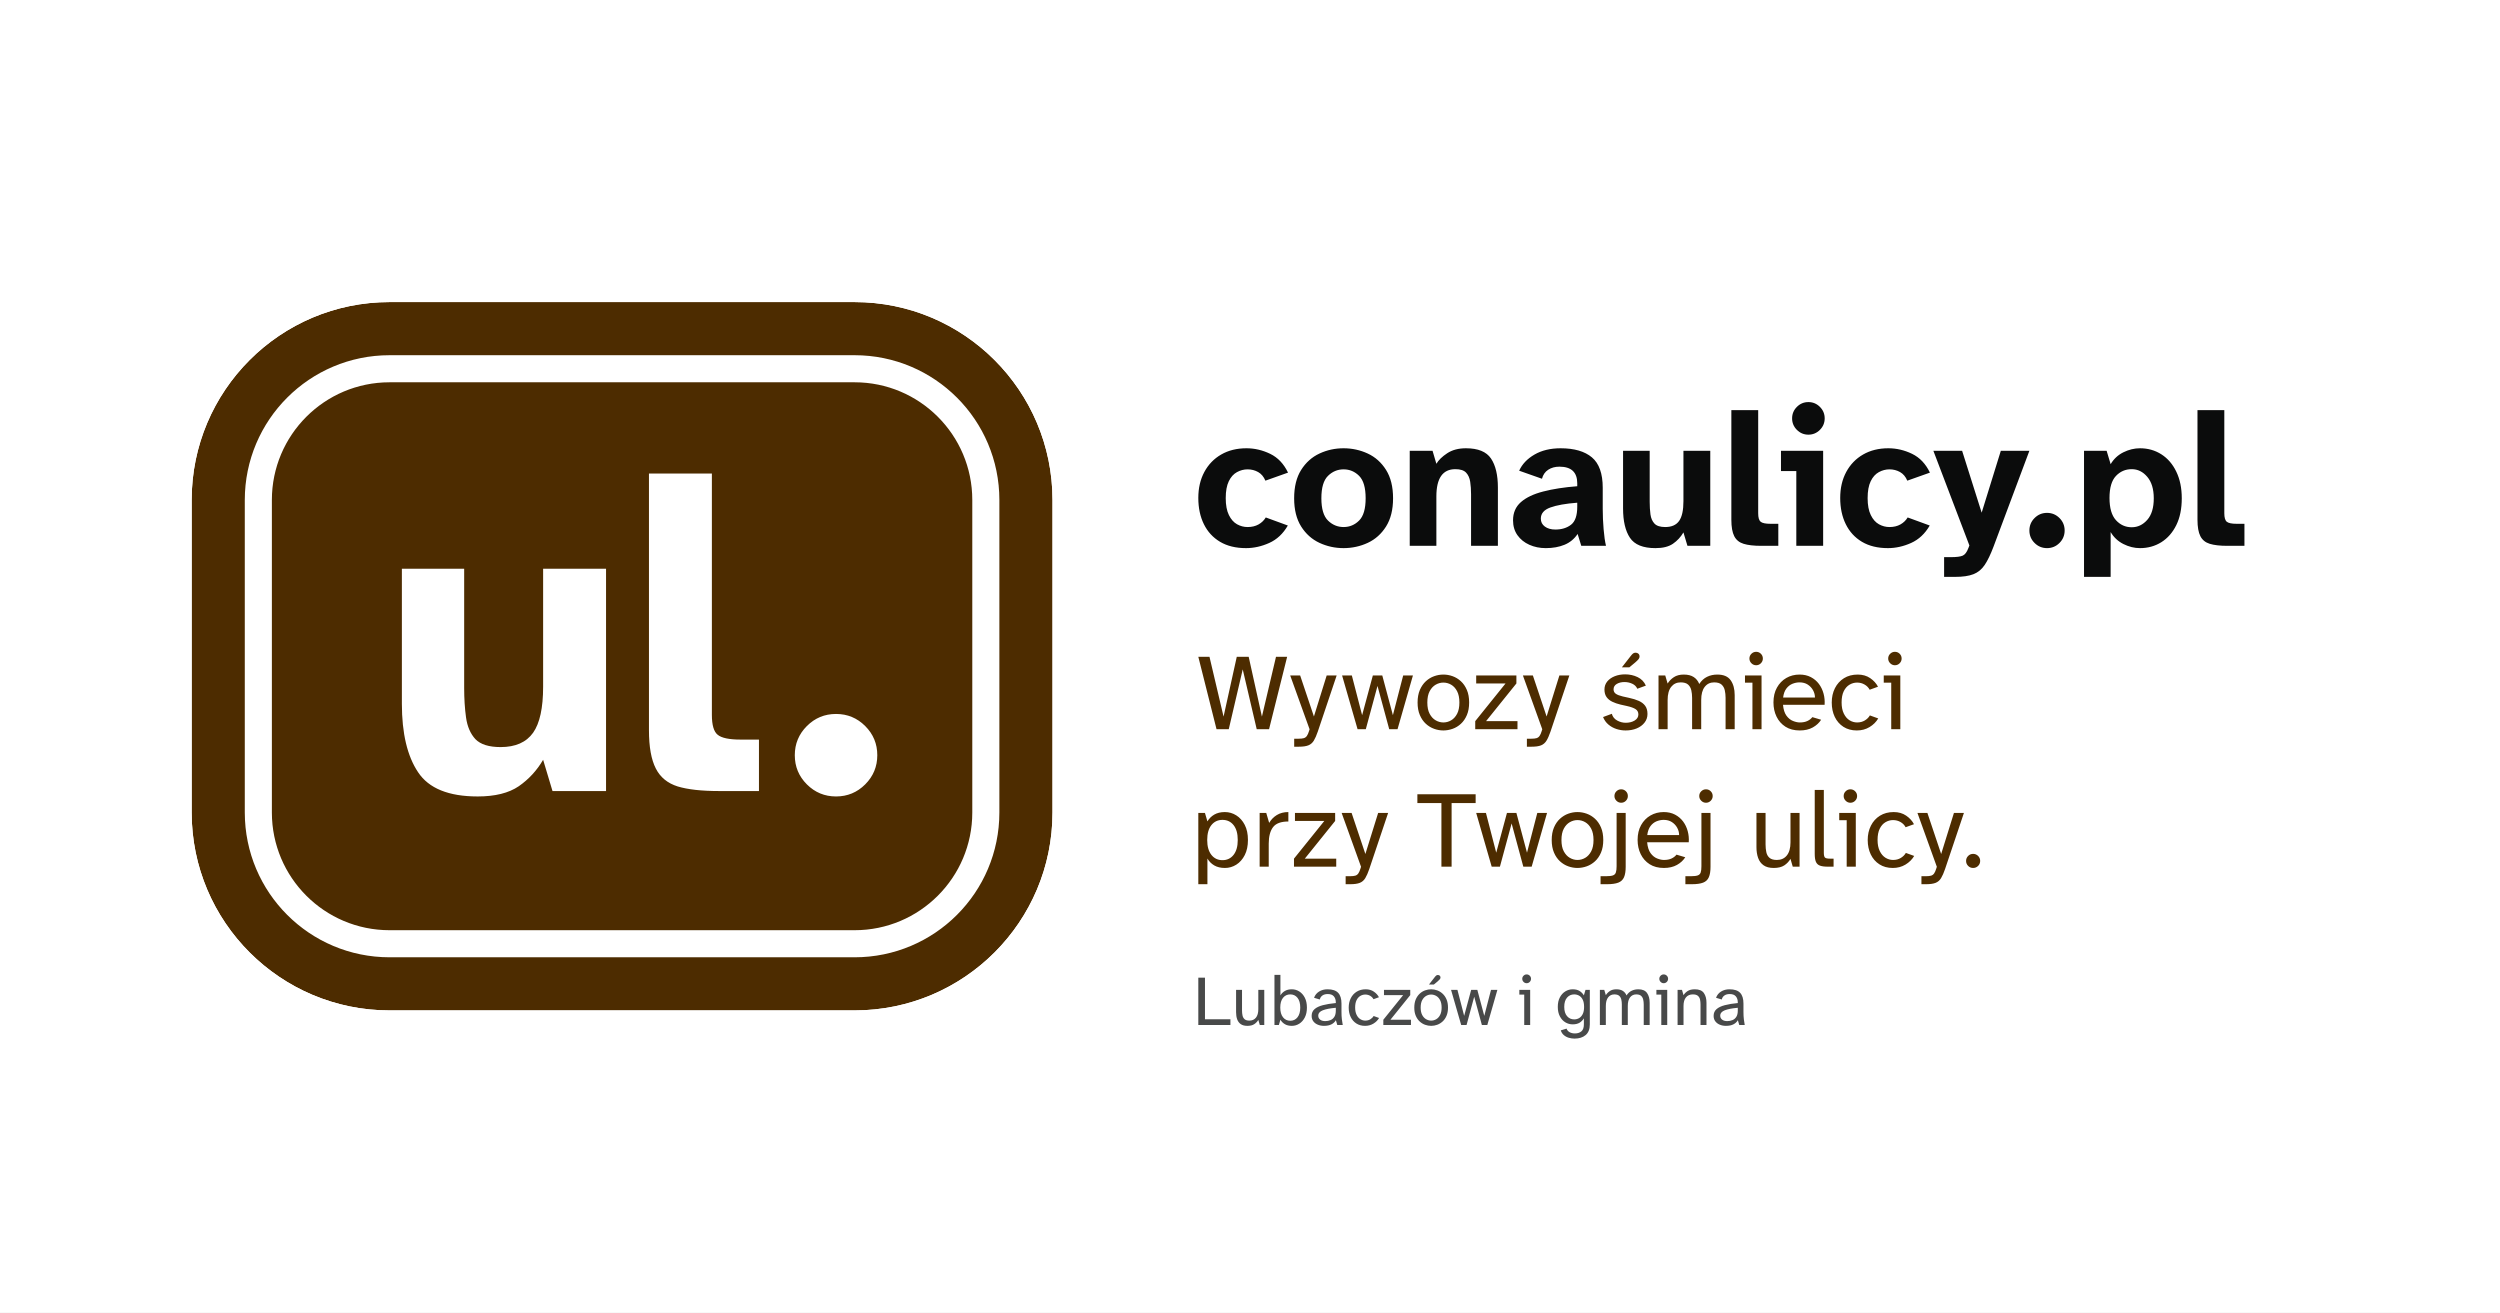
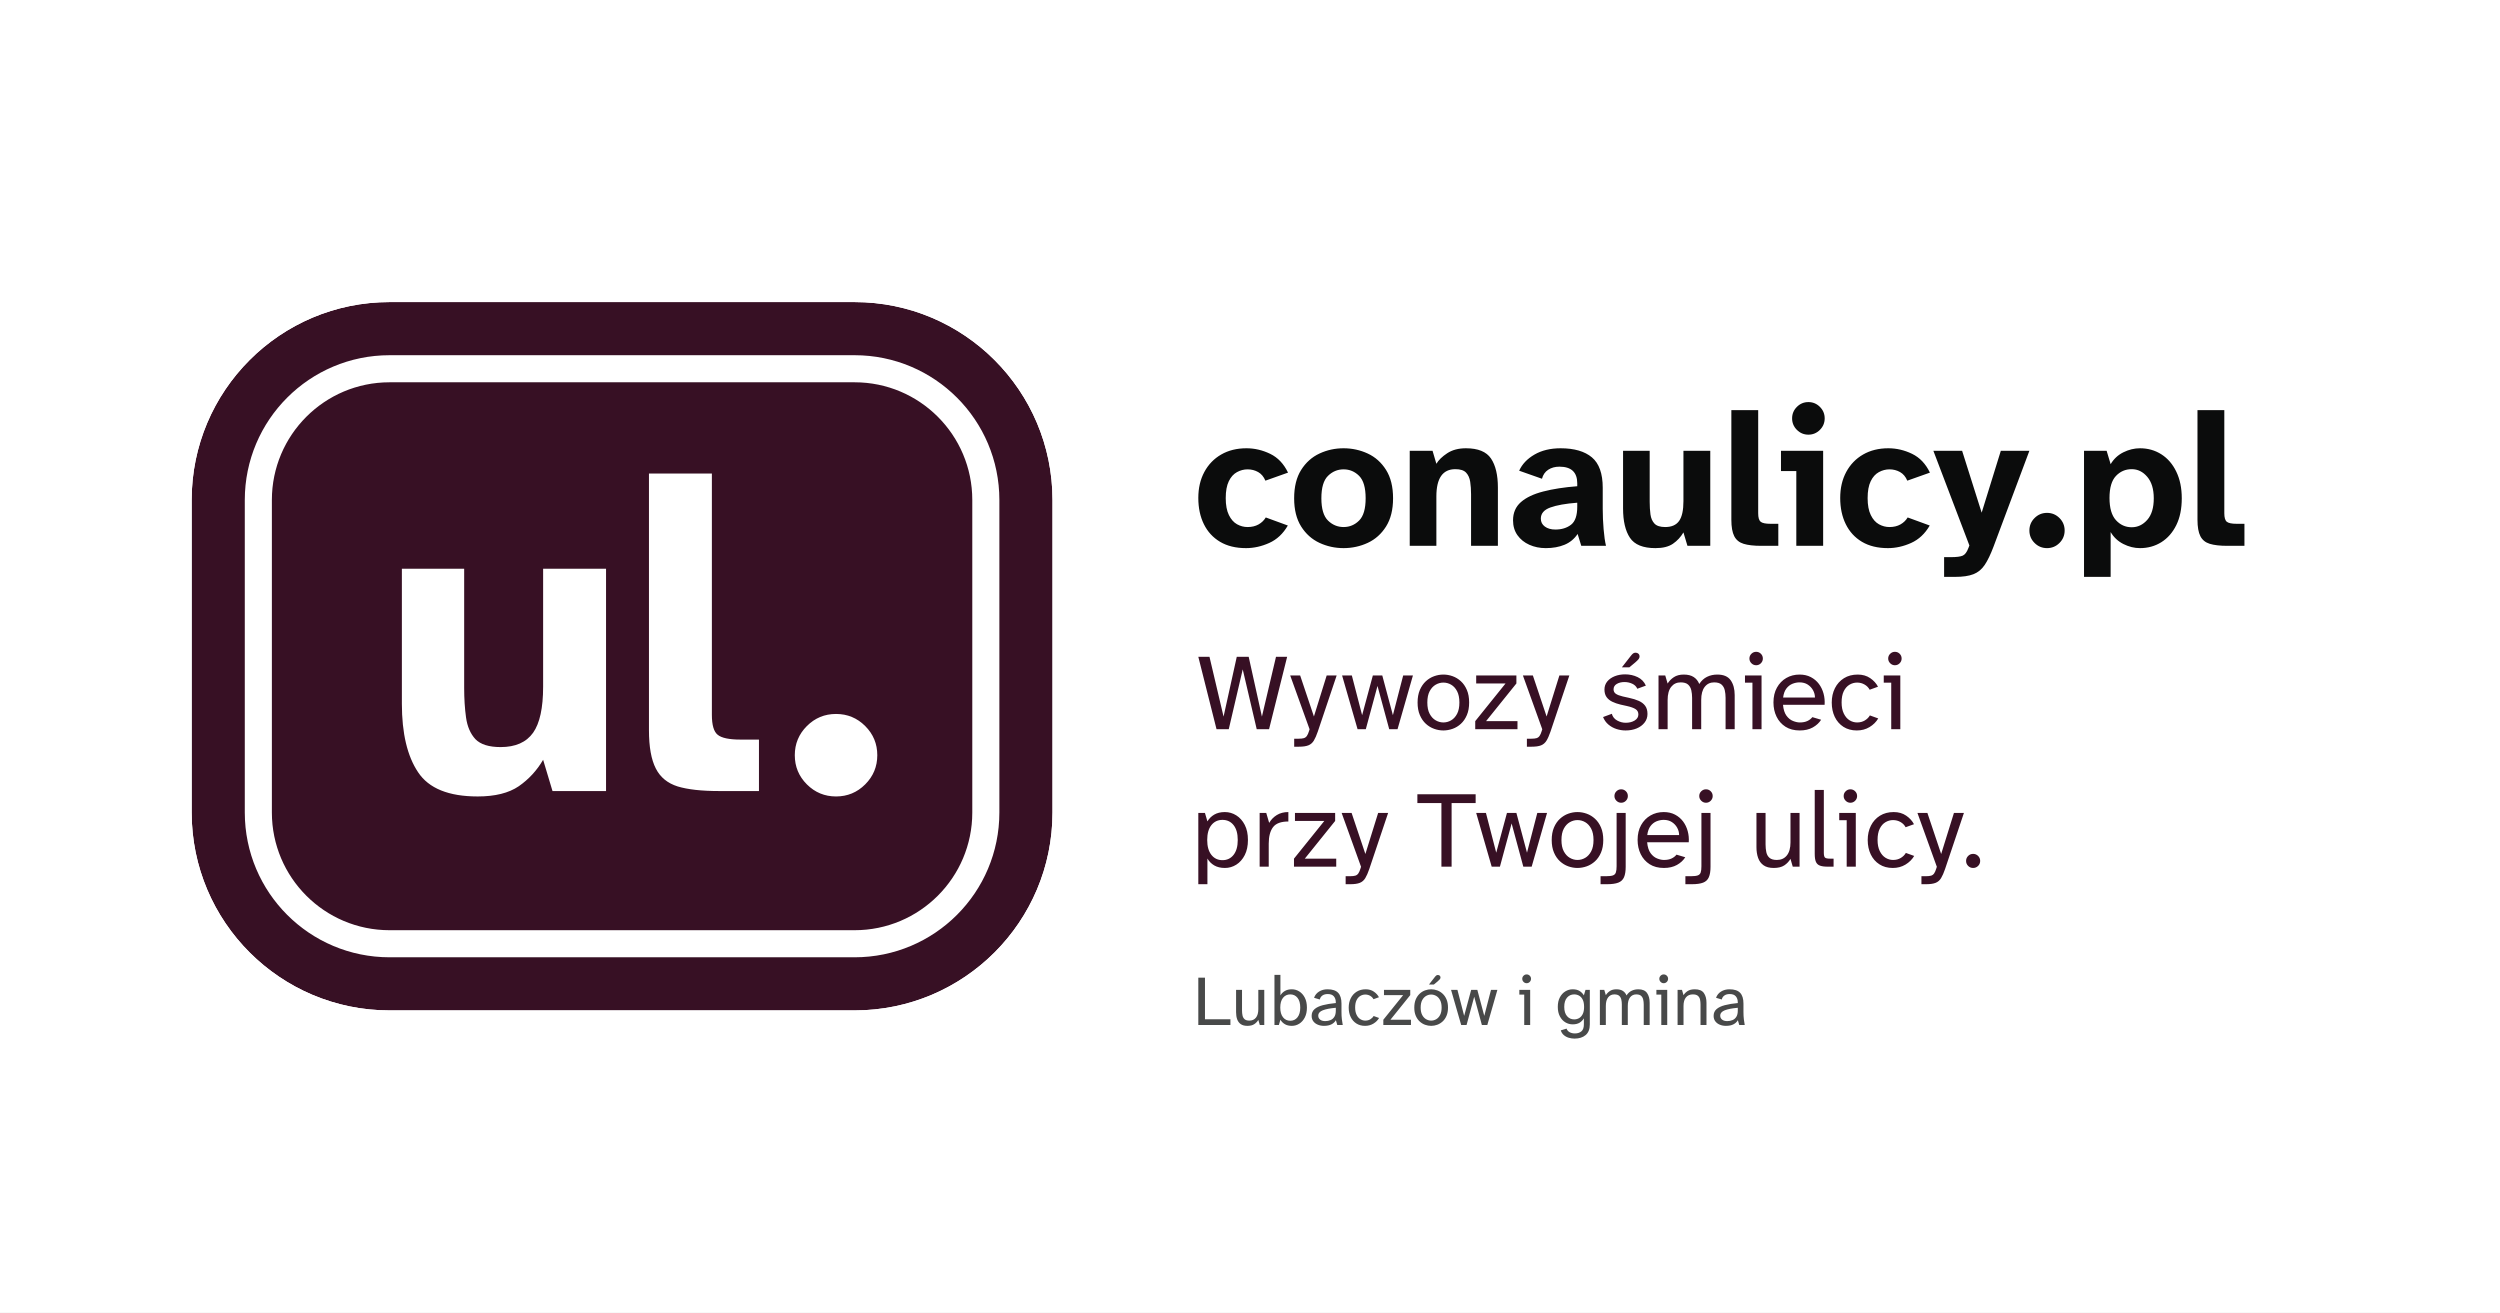
<svg xmlns="http://www.w3.org/2000/svg" width="1200" height="630" aria-label="conaulicy.pl: wywozy śmieci przy Twojej ulicy" viewBox="0 0 1200 630">
  <defs>
    <mask id="og" width="41.32" height="34" x="0" y="0" maskUnits="userSpaceOnUse">
      <path fill="#fff" d="M9.5 0h22.32a9.5 9.5 0 0 1 9.5 9.5v15a9.5 9.5 0 0 1-9.5 9.5H9.5A9.5 9.5 0 0 1 0 24.5v-15A9.5 9.5 0 0 1 9.5 0" />
      <path fill="none" stroke="#000" stroke-width="1.3" d="M9.5 3.2h22.32a6.3 6.3 0 0 1 6.3 6.3v15a6.3 6.3 0 0 1-6.3 6.3H9.5a6.3 6.3 0 0 1-6.3-6.3v-15a6.3 6.3 0 0 1 6.3-6.3Z" />
      <path d="M13.73 23.73q-2.09 0-2.86-1.16-.78-1.16-.78-3.29V12.8h2.99v5.72q0 .78.09 1.42.09.65.45 1.04.37.38 1.21.38 1.07 0 1.56-.69.48-.68.48-2.21V12.8h3.02v10.67h-2.57l-.45-1.5q-.45.77-1.17 1.27-.72.49-1.97.49m11.58-.26q-1.25 0-1.98-.22-.73-.23-1.05-.86-.33-.64-.33-1.84V8.23h3.02v11.58q0 .74.28.96.28.23 1.09.23h.89v2.47Zm5.62.26q-.82 0-1.4-.58t-.58-1.4.58-1.4 1.4-.58 1.4.58.58 1.4-.58 1.4-1.4.58" />
    </mask>
  </defs>
  <path fill="#fff" d="M0 0h1200v630H0z" />
-   <path fill="#4d2c00" d="M9.5 0h22.32a9.5 9.5 0 0 1 9.5 9.5v15a9.5 9.5 0 0 1-9.5 9.5H9.5A9.5 9.5 0 0 1 0 24.5v-15A9.5 9.5 0 0 1 9.5 0" mask="url(#og)" transform="matrix(10 0 0 10 92 145)" />
+   <path fill="#371024" d="M9.5 0h22.32a9.5 9.5 0 0 1 9.5 9.5v15a9.5 9.5 0 0 1-9.5 9.5H9.5A9.5 9.5 0 0 1 0 24.5v-15A9.5 9.5 0 0 1 9.5 0" mask="url(#og)" transform="matrix(10 0 0 10 92 145)" />
  <path fill="#0b0c0c" d="M598.1 263.1q-7.36 0-12.46-3.03-5.11-3.04-7.78-8.47-2.67-5.42-2.67-12.6 0-7.08 2.9-12.47 2.9-5.38 8.1-8.37t12.1-2.99q5.88 0 11.4 2.67t8.56 9.02l-10.86 3.86q-1.19-2.85-3.49-4.14t-5.06-1.29q-2.67 0-5.11 1.34-2.44 1.33-3.91 4.37-1.47 3.03-1.47 8.09t1.52 8.14q1.52 3.09 3.91 4.42t5.06 1.33q3.03 0 5.24-1.24t3.5-3.36l10.58 3.87q-3.41 5.89-8.93 8.37t-11.13 2.48m46.83 0q-6.16 0-11.59-2.53t-8.79-7.86-3.36-13.53q0-8.28 3.36-13.61t8.79-7.87 11.59-2.53 11.59 2.53 8.79 7.87q3.36 5.33 3.36 13.61 0 8.19-3.36 13.53t-8.79 7.86-11.59 2.53m0-10.12q4.32 0 7.45-3.12t3.13-10.68q0-7.63-3.13-10.76t-7.45-3.13-7.5 3.13-3.17 10.76q0 7.55 3.17 10.68 3.18 3.12 7.5 3.12m31.74 9.02v-45.63h10.95l1.84 6.25q1.56-2.66 5.2-5.06 3.63-2.39 8.97-2.39 8.74 0 12.05 4.92t3.31 13.94V262h-12.88v-24.75q0-3.22-.41-5.98-.42-2.76-1.98-4.41-1.57-1.66-5.15-1.66-9.11 0-9.11 13.06V262Zm65.32 1.1q-4.32 0-7.91-1.61t-5.71-4.6q-2.11-2.99-2.11-7.13 0-5.42 3.77-8.74 3.77-3.31 10.72-5.1 6.94-1.8 16.33-2.53v-1.38q0-8.01-8.56-8.01-3.13 0-5.38 1.48-2.25 1.47-2.99 4.32l-10.95-3.86q2.12-4.7 7.32-7.73t12.55-3.04q9.85 0 15.05 4.37 5.19 4.37 5.19 14.58v10.12q0 4.79.42 9.76.41 4.96 1.15 8h-11.87l-1.75-5.7q-2.39 3.58-6.3 5.19t-8.97 1.61m4.6-8.92q4.51 0 7.5-2.3t2.99-8.65v-1.93q-8.37.64-12.93 2.3-4.55 1.66-4.55 5.34 0 2.39 1.93 3.81 1.93 1.43 5.06 1.43m48.02 8.92q-8.92 0-12.23-4.96t-3.31-14.08v-27.69h12.78v24.47q0 3.31.37 6.07t1.93 4.42q1.57 1.65 5.16 1.65 4.6 0 6.67-2.94t2.07-9.48v-24.19h12.88V262h-10.95l-1.93-6.44q-1.94 3.31-5.02 5.43t-8.42 2.11m50.79-1.1q-5.34 0-8.47-.97-3.12-.96-4.5-3.68-1.38-2.71-1.38-7.86v-52.63h12.88v49.5q0 3.13 1.19 4.09 1.2.97 4.69.97h3.78V262Zm16.83 0v-35.88h-7.36v-9.75h20.24V262Zm5.8-53.36q-3.22 0-5.52-2.3t-2.3-5.52 2.3-5.52 5.52-2.3 5.52 2.3 2.3 5.52-2.3 5.52-5.52 2.3m38.18 54.46q-7.36 0-12.47-3.03-5.1-3.04-7.77-8.47-2.67-5.42-2.67-12.6 0-7.08 2.9-12.47 2.9-5.38 8.1-8.37t12.09-2.99q5.89 0 11.41 2.67t8.56 9.02l-10.86 3.86q-1.19-2.85-3.49-4.14t-5.06-1.29q-2.67 0-5.11 1.34-2.44 1.33-3.91 4.37-1.47 3.03-1.47 8.09t1.52 8.14q1.51 3.09 3.91 4.42 2.39 1.33 5.06 1.33 3.03 0 5.24-1.24t3.5-3.36l10.58 3.87q-3.41 5.89-8.93 8.37t-11.13 2.48m26.96 13.8v-9.47h3.31q4.05 0 5.66-.74 1.61-.73 2.71-3.68l.46-1.19-17.3-45.45h13.8l9.39 29.71 9.2-29.71h13.71l-17.21 46q-2.11 5.61-4.23 8.78-2.12 3.18-5.43 4.47t-8.83 1.28Zm49.4-13.8q-3.5 0-5.98-2.48t-2.48-5.98 2.48-5.98 5.98-2.48 5.98 2.48 2.48 5.98-2.48 5.98-5.98 2.48m17.76 13.8v-60.53h10.85l1.93 6.44q2.21-3.77 6.12-5.71 3.91-1.93 7.96-1.93 5.7 0 10.26 2.9t7.17 8.33q2.63 5.42 2.63 12.78 0 7.55-2.63 12.88t-7.17 8.19q-4.56 2.85-10.26 2.85-4.05 0-7.96-1.97-3.91-1.98-6.12-5.75v21.52Zm22.9-23.82q4.33 0 7.46-3.55t3.12-10.35q0-6.62-3.12-10.3t-7.46-3.68q-4.5 0-7.59 3.27-3.08 3.26-3.08 10.53t3.08 10.67q3.09 3.41 7.59 3.41m45.91 8.92q-5.33 0-8.46-.97-3.13-.96-4.51-3.68-1.38-2.71-1.38-7.86v-52.63h12.88v49.5q0 3.13 1.2 4.09 1.19.97 4.69.97h3.77V262Z" />
-   <path fill="#4d2c00" d="m583.93 350-8.74-34.74h5.36l6.76 28.71 6.34-28.71h5.72l6.35 28.71 6.76-28.71h5.35L609.15 350h-5.93l-6.71-28.7-6.7 28.7Zm37.28 8.42v-3.84h2.14q1.56 0 2.47-.26t1.48-1.07 1.04-2.37l.26-.83-9.31-25.84h4.78l6.61 19.71 6.13-19.71h4.79l-9.05 26.93q-.94 2.76-1.92 4.37-.99 1.61-2.63 2.26t-4.55.65Zm30.42-8.42-7.43-25.79h4.68l4.94 19.08 5.15-19.08h4.52l5.1 19.08 4.94-19.08h4.68L670.82 350h-4l-5.62-20.75-5.61 20.75Zm41.19.62q-2.24 0-4.42-.78-2.19-.78-3.98-2.41t-2.89-4.19-1.09-6.03q0-3.49 1.09-6.03 1.1-2.55 2.89-4.19t3.98-2.42q2.18-.78 4.42-.78t4.42.78 3.98 2.42q1.79 1.64 2.88 4.19 1.09 2.54 1.09 6.03 0 3.48-1.09 6.03t-2.88 4.19-3.98 2.41-4.42.78m0-3.84q1.97 0 3.72-1.02 1.74-1.01 2.86-3.12 1.11-2.1 1.11-5.43t-1.11-5.44-2.86-3.12-3.72-1.01q-1.93 0-3.69 1.01-1.77 1.02-2.89 3.12t-1.12 5.44 1.12 5.43q1.12 2.11 2.89 3.12 1.76 1.02 3.69 1.02m15.29 3.22v-3.85l14.56-18.09h-14.1v-3.85h19.3v3.85l-14.56 18.09h15.08V350Zm24.8 8.42v-3.84h2.13q1.56 0 2.47-.26t1.48-1.07q.58-.81 1.04-2.37l.26-.83-9.3-25.84h4.78l6.6 19.71 6.14-19.71h4.78l-9.04 26.93q-.94 2.76-1.93 4.37t-2.62 2.26-4.55.65Zm47.37-7.8q-2.23 0-4.39-.7t-3.85-2.13-2.57-3.61l4.21-1.56q.57 2.13 2.55 3.22 1.97 1.09 4.1 1.09 2.55 0 4.32-1.09t1.77-2.91q0-1.67-1.35-2.55-1.36-.88-4.22-1.51l-3.01-.67q-2.19-.52-3.93-1.36-1.74-.83-2.75-2.23-1.02-1.41-1.02-3.64t1.35-3.88q1.36-1.63 3.62-2.52 2.26-.88 4.96-.88 3.23 0 5.98 1.32 2.76 1.33 3.96 4.09l-4.11 1.5q-.68-1.61-2.42-2.41-1.74-.81-3.72-.81-2.18 0-3.72.91-1.53.91-1.53 2.57 0 1.41 1.09 2.16t3.33 1.28l3.02.67q2.7.57 4.68 1.46 1.97.88 3.06 2.36 1.1 1.49 1.1 3.93 0 2.34-1.41 4.13-1.4 1.8-3.77 2.79-2.36.98-5.33.98m-1.77-30.31 4.22-5.41q.67-.88 1.17-1.25.49-.36 1.17-.36.83 0 1.37.49.55.5.55 1.38 0 .62-.49 1.25-.5.62-1.59 1.56l-2.81 2.34ZM796.09 350v-25.79h3.22l1.15 3.9q1.09-1.82 2.99-3.07t4.76-1.25q2.96 0 4.78 1.2 1.82 1.19 2.65 3.33 1.56-2.4 3.77-3.46 2.21-1.07 4.92-1.07 4.47 0 6.39 2.73 1.93 2.73 1.93 7.15V350h-4.37v-15.03q0-1.97-.39-3.66t-1.56-2.73-3.56-1.04q-2.81 0-4.5 2.15-1.69 2.16-1.69 6.32V350h-4.37v-15.03q0-1.97-.39-3.66t-1.56-2.73-3.56-1.04q-2.81 0-4.53 2.15-1.71 2.16-1.71 6.32V350Zm45.08 0v-22.31h-3.58v-3.48h7.95V350Zm1.77-30.68q-1.3 0-2.26-.96t-.96-2.26q0-1.36.96-2.29.96-.94 2.26-.94 1.35 0 2.29.94t.94 2.29q0 1.3-.94 2.26t-2.29.96m20.96 31.3q-4.06 0-6.87-1.79-2.8-1.79-4.29-4.84-1.48-3.04-1.48-6.83 0-4.11 1.67-7.1 1.66-2.99 4.49-4.63t6.37-1.64q3.07 0 5.41 1.22 2.34 1.23 3.88 3.28 1.53 2.05 2.23 4.65t.5 5.36h-19.97q.31 3.38 1.66 5.23 1.35 1.84 3.15 2.54 1.79.71 3.25.71 2.18 0 3.66-.71 1.49-.7 2.37-1.84l4.21 1.25q-1.4 2.23-4 3.69-2.6 1.45-6.24 1.45m-8.01-15.8h15.29q0-1.82-.91-3.49-.91-1.66-2.55-2.73-1.64-1.06-3.93-1.06-1.71 0-3.4.67-1.69.68-2.91 2.26-1.23 1.59-1.59 4.35m35.36 15.8q-3.69 0-6.4-1.74-2.7-1.74-4.16-4.76-1.45-3.01-1.45-6.91 0-3.85 1.53-6.89 1.54-3.04 4.34-4.79 2.81-1.74 6.61-1.74 3.48 0 5.98 1.72 2.49 1.71 3.74 4.11l-4 1.45q-.83-1.56-2.45-2.49-1.61-.94-3.58-.94-1.93 0-3.64 1.01-1.72 1.02-2.76 3.12t-1.04 5.39q0 3.22 1.07 5.38 1.06 2.16 2.75 3.2t3.62 1.04q2.13 0 3.71-.97 1.59-.96 2.42-2.41l4.01 1.45q-1.46 2.5-4.16 4.14t-6.14 1.63m16.54-.62v-22.31h-3.59v-3.48h7.95V350Zm1.76-30.68q-1.3 0-2.26-.96t-.96-2.26q0-1.36.96-2.29.96-.94 2.26-.94 1.36 0 2.29.94.94.93.94 2.29 0 1.3-.94 2.26t-2.29.96m-334.36 105.1v-34.21h3.18l1.19 4.05q1.2-2.02 3.28-3.25 2.08-1.22 5.09-1.22 2.97 0 5.49 1.59 2.52 1.58 4.06 4.57t1.53 7.26q0 4.21-1.53 7.23-1.54 3.01-4.06 4.6t-5.49 1.58q-3.01 0-5.09-1.22t-3.28-3.3v12.32Zm11.6-11.54q3.33 0 5.33-2.55t2-7.12q0-4.63-2-7.15t-5.33-2.52-5.33 2.52-2 7.15q0 4.57 2 7.12t5.33 2.55m17.84 3.12v-25.79h3.17l1.4 4.78q1.35-2.34 3.67-3.77t5.54-1.43v4.53q-5.31 0-7.36 2.73t-2.06 7.87V416Zm16.48 0v-3.85l14.56-18.09h-14.09v-3.85h19.29v3.85l-14.56 18.09h15.08V416Zm24.8 8.42v-3.84h2.14q1.56 0 2.47-.26t1.48-1.07 1.04-2.37l.26-.83-9.31-25.84h4.78l6.61 19.71 6.13-19.71h4.79l-9.05 26.93q-.94 2.76-1.92 4.37-.99 1.61-2.63 2.26t-4.55.65Zm45.97-8.42v-30.52h-11.54v-4.22h27.97v4.22h-11.54V416Zm24.13 0-7.44-25.79h4.68l4.94 19.08 5.15-19.08h4.53l5.09 19.08 4.94-19.08h4.68L735.2 416h-4.01l-5.61-20.75-5.62 20.75Zm41.18.62q-2.23 0-4.42-.78t-3.97-2.41q-1.8-1.64-2.89-4.19t-1.09-6.03 1.09-6.03 2.89-4.19 3.97-2.42 4.42-.78 4.42.78q2.19.78 3.98 2.42 1.8 1.64 2.89 4.19 1.09 2.54 1.09 6.03 0 3.48-1.09 6.03t-2.89 4.19-3.98 2.41-4.42.78m0-3.84q1.98 0 3.72-1.02 1.74-1.01 2.86-3.12 1.12-2.1 1.12-5.43t-1.12-5.44-2.86-3.12-3.72-1.01q-1.92 0-3.69 1.01-1.77 1.02-2.88 3.12-1.12 2.11-1.12 5.44t1.12 5.43 2.88 3.12 3.69 1.02m11.08 11.64v-3.84h2.7q2.14 0 3.2-.37 1.07-.36 1.43-1.4.37-1.04.37-3.02v-25.58h4.36v25.84q0 3.17-.8 5.02-.81 1.85-2.76 2.6t-5.38.75Zm9.88-39.1q-1.3 0-2.26-.96t-.96-2.26q0-1.36.96-2.29.96-.94 2.26-.94 1.35 0 2.29.94t.93 2.29q0 1.3-.93 2.26t-2.29.96m20.54 31.3q-4.06 0-6.86-1.79t-4.29-4.84-1.49-6.83q0-4.11 1.67-7.1 1.66-2.99 4.5-4.63t6.37-1.64q3.06 0 5.4 1.22 2.34 1.23 3.88 3.28 1.53 2.05 2.23 4.65.71 2.6.5 5.36h-19.97q.31 3.38 1.66 5.23 1.36 1.84 3.15 2.54 1.79.71 3.25.71 2.18 0 3.67-.71 1.48-.7 2.36-1.84l4.21 1.25q-1.4 2.23-4 3.69-2.6 1.45-6.24 1.45m-8.01-15.8h15.29q0-1.82-.91-3.49-.91-1.66-2.55-2.73-1.64-1.06-3.92-1.06-1.72 0-3.41.67-1.69.68-2.91 2.26-1.22 1.59-1.59 4.35m18.31 23.6v-3.84h2.7q2.13 0 3.2-.37 1.06-.36 1.43-1.4t.36-3.02v-25.58h4.37v25.84q0 3.17-.81 5.02-.8 1.85-2.75 2.6t-5.38.75Zm9.88-39.1q-1.3 0-2.27-.96-.96-.96-.96-2.26 0-1.36.96-2.29.97-.94 2.27-.94 1.35 0 2.28.94.94.93.94 2.29 0 1.3-.94 2.26t-2.28.96m32.5 31.3q-3.02 0-4.84-1.27t-2.63-3.54q-.8-2.26-.8-5.17v-16.43h4.37v15.13q0 1.98.36 3.69.36 1.72 1.53 2.73 1.17 1.02 3.51 1.02 3.07 0 4.81-2.16 1.75-2.16 1.75-6.27v-14.14h4.36V416h-3.27l-1.09-3.74q-1.1 1.87-2.97 3.12-1.87 1.24-5.09 1.24m25.89-.62q-2.39 0-3.74-.52t-1.9-1.85q-.55-1.32-.55-3.77v-30.68h4.37v30.16q0 1.67.5 2.24.49.57 2.41.57h1.77V416Zm9.15 0v-22.31h-3.58v-3.48h7.95V416Zm1.77-30.68q-1.3 0-2.26-.96t-.96-2.26q0-1.36.96-2.29.96-.94 2.26-.94 1.35 0 2.29.94t.94 2.29q0 1.3-.94 2.26t-2.29.96m20.33 31.3q-3.69 0-6.39-1.74-2.71-1.74-4.16-4.76t-1.46-6.91q0-3.85 1.54-6.89 1.53-3.04 4.34-4.79 2.81-1.74 6.6-1.74 3.49 0 5.98 1.72 2.5 1.71 3.75 4.11l-4.01 1.45q-.83-1.56-2.44-2.49t-3.59-.94q-1.92 0-3.64 1.01-1.72 1.02-2.76 3.12t-1.04 5.39q0 3.22 1.07 5.38t2.76 3.2 3.61 1.04q2.13 0 3.72-.97 1.58-.96 2.42-2.41l4 1.45q-1.46 2.5-4.16 4.14t-6.14 1.63m13.78 7.8v-3.84h2.14q1.56 0 2.47-.26t1.48-1.07 1.04-2.37l.26-.83-9.31-25.84h4.78l6.61 19.71 6.13-19.71h4.79l-9.05 26.93q-.94 2.76-1.92 4.37-.99 1.61-2.63 2.26t-4.55.65Zm24.81-7.8q-1.41 0-2.39-.98-.99-.99-.99-2.4 0-1.4.99-2.39.98-.99 2.39-.99 1.4 0 2.39.99t.99 2.39q0 1.41-.99 2.4-.99.98-2.39.98" />
+   <path fill="#371024" d="m583.93 350-8.74-34.74h5.36l6.76 28.71 6.34-28.71h5.72l6.35 28.71 6.76-28.71h5.35L609.15 350h-5.93l-6.71-28.7-6.7 28.7Zm37.28 8.42v-3.84h2.14q1.56 0 2.47-.26t1.48-1.07 1.04-2.37l.26-.83-9.31-25.84h4.78l6.61 19.71 6.13-19.71h4.79l-9.05 26.93q-.94 2.76-1.92 4.37-.99 1.61-2.63 2.26t-4.55.65Zm30.42-8.42-7.43-25.79h4.68l4.94 19.08 5.15-19.08h4.52l5.1 19.08 4.94-19.08h4.68L670.82 350h-4l-5.62-20.75-5.61 20.75Zm41.19.62q-2.24 0-4.42-.78-2.19-.78-3.98-2.41t-2.89-4.19-1.09-6.03q0-3.49 1.09-6.03 1.1-2.55 2.89-4.19t3.98-2.42q2.18-.78 4.42-.78t4.42.78 3.98 2.42q1.79 1.64 2.88 4.19 1.09 2.54 1.09 6.03 0 3.48-1.09 6.03t-2.88 4.19-3.98 2.41-4.42.78m0-3.84q1.97 0 3.72-1.02 1.74-1.01 2.86-3.12 1.11-2.1 1.11-5.43t-1.11-5.44-2.86-3.12-3.72-1.01q-1.93 0-3.69 1.01-1.77 1.02-2.89 3.12t-1.12 5.44 1.12 5.43q1.12 2.11 2.89 3.12 1.76 1.02 3.69 1.02m15.29 3.22v-3.85l14.56-18.09h-14.1v-3.85h19.3v3.85l-14.56 18.09h15.08V350Zm24.8 8.42v-3.84h2.13q1.56 0 2.47-.26t1.48-1.07q.58-.81 1.04-2.37l.26-.83-9.3-25.84h4.78l6.6 19.71 6.14-19.71h4.78l-9.04 26.93q-.94 2.76-1.93 4.37t-2.62 2.26-4.55.65Zm47.37-7.8q-2.23 0-4.39-.7t-3.85-2.13-2.57-3.61l4.21-1.56q.57 2.13 2.55 3.22 1.97 1.09 4.1 1.09 2.55 0 4.32-1.09t1.77-2.91q0-1.67-1.35-2.55-1.36-.88-4.22-1.51l-3.01-.67q-2.19-.52-3.93-1.36-1.74-.83-2.75-2.23-1.02-1.41-1.02-3.64t1.35-3.88q1.36-1.63 3.62-2.52 2.26-.88 4.96-.88 3.23 0 5.98 1.32 2.76 1.33 3.96 4.09l-4.11 1.5q-.68-1.61-2.42-2.41-1.74-.81-3.72-.81-2.18 0-3.72.91-1.53.91-1.53 2.57 0 1.41 1.09 2.16t3.33 1.28l3.02.67q2.7.57 4.68 1.46 1.97.88 3.06 2.36 1.1 1.49 1.1 3.93 0 2.34-1.41 4.13-1.4 1.8-3.77 2.79-2.36.98-5.33.98m-1.77-30.31 4.22-5.41q.67-.88 1.17-1.25.49-.36 1.17-.36.83 0 1.37.49.55.5.55 1.38 0 .62-.49 1.25-.5.62-1.59 1.56l-2.81 2.34ZM796.09 350v-25.79h3.22l1.15 3.9q1.09-1.82 2.99-3.07t4.76-1.25q2.96 0 4.78 1.2 1.82 1.19 2.65 3.33 1.56-2.4 3.77-3.46 2.21-1.07 4.92-1.07 4.47 0 6.39 2.73 1.93 2.73 1.93 7.15V350h-4.37v-15.03q0-1.97-.39-3.66t-1.56-2.73-3.56-1.04q-2.81 0-4.5 2.15-1.69 2.16-1.69 6.32V350h-4.37v-15.03q0-1.97-.39-3.66t-1.56-2.73-3.56-1.04q-2.81 0-4.53 2.15-1.71 2.16-1.71 6.32V350Zm45.08 0v-22.31h-3.58v-3.48h7.95V350Zm1.77-30.68q-1.3 0-2.26-.96t-.96-2.26q0-1.36.96-2.29.96-.94 2.26-.94 1.35 0 2.29.94t.94 2.29q0 1.3-.94 2.26t-2.29.96m20.96 31.3q-4.06 0-6.87-1.79-2.8-1.79-4.29-4.84-1.48-3.04-1.48-6.83 0-4.11 1.67-7.1 1.66-2.99 4.49-4.63t6.37-1.64q3.07 0 5.41 1.22 2.34 1.23 3.88 3.28 1.53 2.05 2.23 4.65t.5 5.36h-19.97q.31 3.38 1.66 5.23 1.35 1.84 3.15 2.54 1.79.71 3.25.71 2.18 0 3.66-.71 1.49-.7 2.37-1.84l4.21 1.25q-1.4 2.23-4 3.69-2.6 1.45-6.24 1.45m-8.01-15.8h15.29q0-1.82-.91-3.49-.91-1.66-2.55-2.73-1.64-1.06-3.93-1.06-1.71 0-3.4.67-1.69.68-2.91 2.26-1.23 1.59-1.59 4.35m35.36 15.8q-3.69 0-6.4-1.74-2.7-1.74-4.16-4.76-1.45-3.01-1.45-6.91 0-3.85 1.53-6.89 1.54-3.04 4.34-4.79 2.81-1.74 6.61-1.74 3.48 0 5.98 1.72 2.49 1.71 3.74 4.11l-4 1.45q-.83-1.56-2.45-2.49-1.61-.94-3.58-.94-1.93 0-3.64 1.01-1.72 1.02-2.76 3.12t-1.04 5.39q0 3.22 1.07 5.38 1.06 2.16 2.75 3.2t3.62 1.04q2.13 0 3.71-.97 1.59-.96 2.42-2.41l4.01 1.45q-1.46 2.5-4.16 4.14t-6.14 1.63m16.54-.62v-22.31h-3.59v-3.48h7.95V350Zm1.76-30.68q-1.3 0-2.26-.96t-.96-2.26q0-1.36.96-2.29.96-.94 2.26-.94 1.36 0 2.29.94.94.93.94 2.29 0 1.3-.94 2.26t-2.29.96m-334.36 105.1v-34.21h3.18l1.19 4.05q1.2-2.02 3.28-3.25 2.08-1.22 5.09-1.22 2.97 0 5.49 1.59 2.52 1.58 4.06 4.57t1.53 7.26q0 4.21-1.53 7.23-1.54 3.01-4.06 4.6t-5.49 1.58q-3.01 0-5.09-1.22t-3.28-3.3v12.32Zm11.6-11.54q3.33 0 5.33-2.55t2-7.12q0-4.63-2-7.15t-5.33-2.52-5.33 2.52-2 7.15q0 4.57 2 7.12t5.33 2.55m17.84 3.12v-25.79h3.17l1.4 4.78q1.35-2.34 3.67-3.77t5.54-1.43v4.53q-5.31 0-7.36 2.73t-2.06 7.87V416Zm16.48 0v-3.85l14.56-18.09h-14.09v-3.85h19.29v3.85l-14.56 18.09h15.08V416Zm24.8 8.42v-3.84h2.14q1.56 0 2.47-.26t1.48-1.07 1.04-2.37l.26-.83-9.31-25.84h4.78l6.61 19.71 6.13-19.71h4.79l-9.05 26.93q-.94 2.76-1.92 4.37-.99 1.61-2.63 2.26t-4.55.65Zm45.97-8.42v-30.52h-11.54v-4.22h27.97v4.22h-11.54V416Zm24.13 0-7.44-25.79h4.68l4.94 19.08 5.15-19.08h4.53l5.09 19.08 4.94-19.08h4.68L735.2 416h-4.01l-5.61-20.75-5.62 20.75Zm41.18.62q-2.23 0-4.42-.78t-3.97-2.41q-1.8-1.64-2.89-4.19t-1.09-6.03 1.09-6.03 2.89-4.19 3.97-2.42 4.42-.78 4.42.78q2.19.78 3.98 2.42 1.8 1.64 2.89 4.19 1.09 2.54 1.09 6.03 0 3.48-1.09 6.03t-2.89 4.19-3.98 2.41-4.42.78m0-3.84q1.98 0 3.72-1.02 1.74-1.01 2.86-3.12 1.12-2.1 1.12-5.43t-1.12-5.44-2.86-3.12-3.72-1.01q-1.92 0-3.69 1.01-1.77 1.02-2.88 3.12-1.12 2.11-1.12 5.44t1.12 5.43 2.88 3.12 3.69 1.02m11.08 11.64v-3.84h2.7q2.14 0 3.2-.37 1.07-.36 1.43-1.4.37-1.04.37-3.02v-25.58h4.36v25.84q0 3.17-.8 5.02-.81 1.85-2.76 2.6t-5.38.75Zm9.88-39.1q-1.3 0-2.26-.96t-.96-2.26q0-1.36.96-2.29.96-.94 2.26-.94 1.35 0 2.29.94t.93 2.29q0 1.3-.93 2.26t-2.29.96m20.54 31.3q-4.06 0-6.86-1.79t-4.29-4.84-1.49-6.83q0-4.11 1.67-7.1 1.66-2.99 4.5-4.63t6.37-1.64q3.06 0 5.4 1.22 2.34 1.23 3.88 3.28 1.53 2.05 2.23 4.65.71 2.6.5 5.36h-19.97q.31 3.38 1.66 5.23 1.36 1.84 3.15 2.54 1.79.71 3.25.71 2.18 0 3.67-.71 1.48-.7 2.36-1.84l4.21 1.25q-1.4 2.23-4 3.69-2.6 1.45-6.24 1.45m-8.01-15.8h15.29q0-1.82-.91-3.49-.91-1.66-2.55-2.73-1.64-1.06-3.92-1.06-1.72 0-3.41.67-1.69.68-2.91 2.26-1.22 1.59-1.59 4.35m18.31 23.6v-3.84h2.7q2.13 0 3.2-.37 1.06-.36 1.43-1.4t.36-3.02v-25.58h4.37v25.84q0 3.17-.81 5.02-.8 1.85-2.75 2.6t-5.38.75Zm9.88-39.1q-1.3 0-2.27-.96-.96-.96-.96-2.26 0-1.36.96-2.29.97-.94 2.27-.94 1.35 0 2.28.94.94.93.94 2.29 0 1.3-.94 2.26t-2.28.96m32.5 31.3q-3.02 0-4.84-1.27t-2.63-3.54q-.8-2.26-.8-5.17v-16.43h4.37v15.13q0 1.98.36 3.69.36 1.72 1.53 2.73 1.17 1.02 3.51 1.02 3.07 0 4.81-2.16 1.75-2.16 1.75-6.27v-14.14h4.36V416h-3.27l-1.09-3.74q-1.1 1.87-2.97 3.12-1.87 1.24-5.09 1.24m25.89-.62q-2.39 0-3.74-.52t-1.9-1.85q-.55-1.32-.55-3.77v-30.68h4.37v30.16q0 1.67.5 2.24.49.57 2.41.57h1.77V416Zm9.15 0v-22.31h-3.58v-3.48h7.95V416Zm1.77-30.68q-1.3 0-2.26-.96t-.96-2.26q0-1.36.96-2.29.96-.94 2.26-.94 1.35 0 2.29.94t.94 2.29q0 1.3-.94 2.26t-2.29.96m20.33 31.3q-3.69 0-6.39-1.74-2.71-1.74-4.16-4.76t-1.46-6.91q0-3.85 1.54-6.89 1.53-3.04 4.34-4.79 2.81-1.74 6.6-1.74 3.49 0 5.98 1.72 2.5 1.71 3.75 4.11l-4.01 1.45q-.83-1.56-2.44-2.49t-3.59-.94q-1.92 0-3.64 1.01-1.72 1.02-2.76 3.12t-1.04 5.39q0 3.22 1.07 5.38t2.76 3.2 3.61 1.04q2.13 0 3.72-.97 1.58-.96 2.42-2.41l4 1.45q-1.46 2.5-4.16 4.14t-6.14 1.63m13.78 7.8v-3.84h2.14q1.56 0 2.47-.26t1.48-1.07 1.04-2.37l.26-.83-9.31-25.84h4.78l6.61 19.71 6.13-19.71h4.79l-9.05 26.93q-.94 2.76-1.92 4.37-.99 1.61-2.63 2.26t-4.55.65Zm24.81-7.8q-1.41 0-2.39-.98-.99-.99-.99-2.4 0-1.4.99-2.39.98-.99 2.39-.99 1.4 0 2.39.99t.99 2.39q0 1.41-.99 2.4-.99.98-2.39.98" />
  <path fill="#484949" d="M575.19 492v-22.71h3.2v19.96h12.21V492Zm23.53.41q-1.97 0-3.16-.83-1.19-.84-1.72-2.32-.52-1.48-.52-3.38v-10.74h2.85v9.89q0 1.29.24 2.41t1 1.79 2.3.66q2 0 3.14-1.41t1.14-4.1v-9.24h2.86V492h-2.14l-.72-2.45q-.71 1.23-1.94 2.04-1.22.82-3.33.82m21.35 0q-1.97 0-3.33-.8t-2.14-2.16l-.75 2.55h-2.11v-24.07h2.86v9.86q.78-1.33 2.14-2.13t3.33-.8q1.94 0 3.59 1.04t2.65 2.99 1.01 4.75q0 2.78-1.01 4.74-1 1.95-2.65 2.99t-3.59 1.04m-.74-2.45q2.17 0 3.48-1.67 1.31-1.66 1.31-4.65 0-3.03-1.31-4.68t-3.48-1.65-3.49 1.65-1.31 4.68q0 2.99 1.31 4.65t3.49 1.67m16.15 2.45q-1.6 0-2.94-.56-1.35-.56-2.15-1.63-.8-1.08-.8-2.61 0-2 1.4-3.23 1.39-1.22 3.99-1.9t6.21-1.02v-.31q0-1.8-.94-2.9-.93-1.11-2.94-1.11-1.56 0-2.55.7t-1.26 1.92l-2.75-.82q.68-1.93 2.43-3.01t4.03-1.07q3.5 0 5.1 1.69 1.6 1.68 1.6 5.15v3.94q0 2.11.19 3.64.18 1.53.42 2.72h-2.62l-.68-2.31q-.71 1.26-2.12 1.99t-3.62.73m.64-2.28q1.36 0 2.52-.48 1.15-.47 1.85-1.58.7-1.1.7-3.01v-1.32q-4.01.34-6.22 1.19t-2.21 2.62q0 1.15.9 1.87.9.71 2.46.71m19.11 2.28q-2.41 0-4.18-1.14t-2.72-3.11-.95-4.52q0-2.52 1-4.51t2.84-3.13 4.32-1.14q2.27 0 3.91 1.13 1.63 1.12 2.44 2.68l-2.61.95q-.55-1.02-1.6-1.63-1.06-.61-2.35-.61-1.26 0-2.38.66-1.12.67-1.8 2.04t-.68 3.52q0 2.11.7 3.52.69 1.41 1.8 2.09 1.1.68 2.36.68 1.4 0 2.43-.63t1.58-1.58l2.62.95q-.95 1.64-2.72 2.71t-4.01 1.07M664 492v-2.52l9.52-11.83h-9.21v-2.51h12.61v2.51l-9.52 11.83h9.86V492Zm22.95.41q-1.46 0-2.89-.51t-2.6-1.58-1.89-2.74-.71-3.94.71-3.95q.72-1.66 1.89-2.73 1.17-1.08 2.6-1.59t2.89-.51 2.89.51 2.6 1.59 1.89 2.73q.71 1.67.71 3.95 0 2.27-.71 3.94t-1.89 2.74-2.6 1.58-2.89.51m0-2.52q1.29 0 2.43-.66t1.87-2.04.73-3.55-.73-3.56-1.87-2.04-2.43-.66q-1.26 0-2.41.66-1.16.67-1.89 2.04t-.73 3.56q0 2.17.73 3.55t1.89 2.04 2.41.66m-1.05-17.3 2.75-3.54q.44-.58.77-.82.32-.23.76-.23.55 0 .9.32.36.32.36.9 0 .41-.32.82-.33.4-1.04 1.02l-1.84 1.53ZM701.37 492l-4.86-16.86h3.06l3.23 12.47 3.36-12.47h2.96l3.33 12.47 3.23-12.47h3.06L713.91 492h-2.61l-3.68-13.57-3.67 13.57Zm30.26 0v-14.59h-2.35v-2.27h5.2V492Zm1.15-20.06q-.85 0-1.47-.63-.63-.63-.63-1.48 0-.88.63-1.49.62-.62 1.47-.62.89 0 1.5.62.61.61.61 1.49 0 .85-.61 1.48t-1.5.63m22.99 26.59q-1.36 0-2.72-.39t-2.4-1.28-1.48-2.28l2.79-.85q.37 1.13 1.45 1.72 1.07.6 2.56.6 1.87 0 3.08-.99t1.21-3.37v-2.89q-.79 1.33-2.08 2.11t-3.3.78q-1.87 0-3.5-.96-1.63-.97-2.63-2.86-1.01-1.89-1.01-4.57 0-2.72 1.01-4.59 1-1.87 2.63-2.86t3.5-.99q2.01 0 3.3.8t2.08 2.13l.78-2.65h2.07v16.59q0 3.4-2 5.1t-5.34 1.7m-.17-9.22q1.29 0 2.36-.61t1.74-1.94.66-3.46q0-2.15-.66-3.47-.67-1.33-1.74-1.92-1.07-.6-2.36-.6-2.08 0-3.42 1.55t-1.34 4.44 1.34 4.45 3.42 1.56m12.34 2.69v-16.86h2.11l.75 2.55q.71-1.19 1.95-2.01t3.11-.82q1.94 0 3.13.79 1.19.78 1.73 2.17 1.02-1.56 2.47-2.26 1.44-.7 3.21-.7 2.93 0 4.18 1.79 1.26 1.78 1.26 4.67V492h-2.85v-9.83q0-1.29-.26-2.39-.25-1.11-1.02-1.79-.76-.68-2.33-.68-1.83 0-2.94 1.41t-1.1 4.13V492h-2.86v-9.83q0-1.29-.25-2.39-.26-1.11-1.02-1.79-.77-.68-2.33-.68-1.84 0-2.96 1.41t-1.12 4.13V492Zm29.48 0v-14.59h-2.35v-2.27h5.2V492Zm1.15-20.06q-.85 0-1.47-.63-.63-.63-.63-1.48 0-.88.63-1.49.62-.62 1.47-.62.89 0 1.5.62.61.61.61 1.49 0 .85-.61 1.48t-1.5.63m6.67 20.06v-16.86h2.11l.74 2.55q.72-1.19 2.01-2.01t3.43-.82q3.06 0 4.32 1.79 1.26 1.78 1.26 4.67V492h-2.86v-9.83q0-1.29-.23-2.39-.24-1.11-1.04-1.79t-2.43-.68q-2.08 0-3.27 1.41t-1.19 4.13V492Zm23.19.41q-1.6 0-2.94-.56-1.35-.56-2.15-1.63-.8-1.08-.8-2.61 0-2 1.4-3.23 1.39-1.22 3.99-1.9t6.21-1.02v-.31q0-1.8-.94-2.9-.93-1.11-2.94-1.11-1.56 0-2.55.7t-1.26 1.92l-2.75-.82q.68-1.93 2.43-3.01t4.03-1.07q3.5 0 5.1 1.69 1.6 1.68 1.6 5.15v3.94q0 2.11.19 3.64.18 1.53.42 2.72h-2.62l-.68-2.31q-.71 1.26-2.12 1.99t-3.62.73m.64-2.28q1.36 0 2.52-.48 1.15-.47 1.85-1.58.7-1.1.7-3.01v-1.32q-4.01.34-6.22 1.19t-2.21 2.62q0 1.15.9 1.87.9.71 2.46.71" />
</svg>
